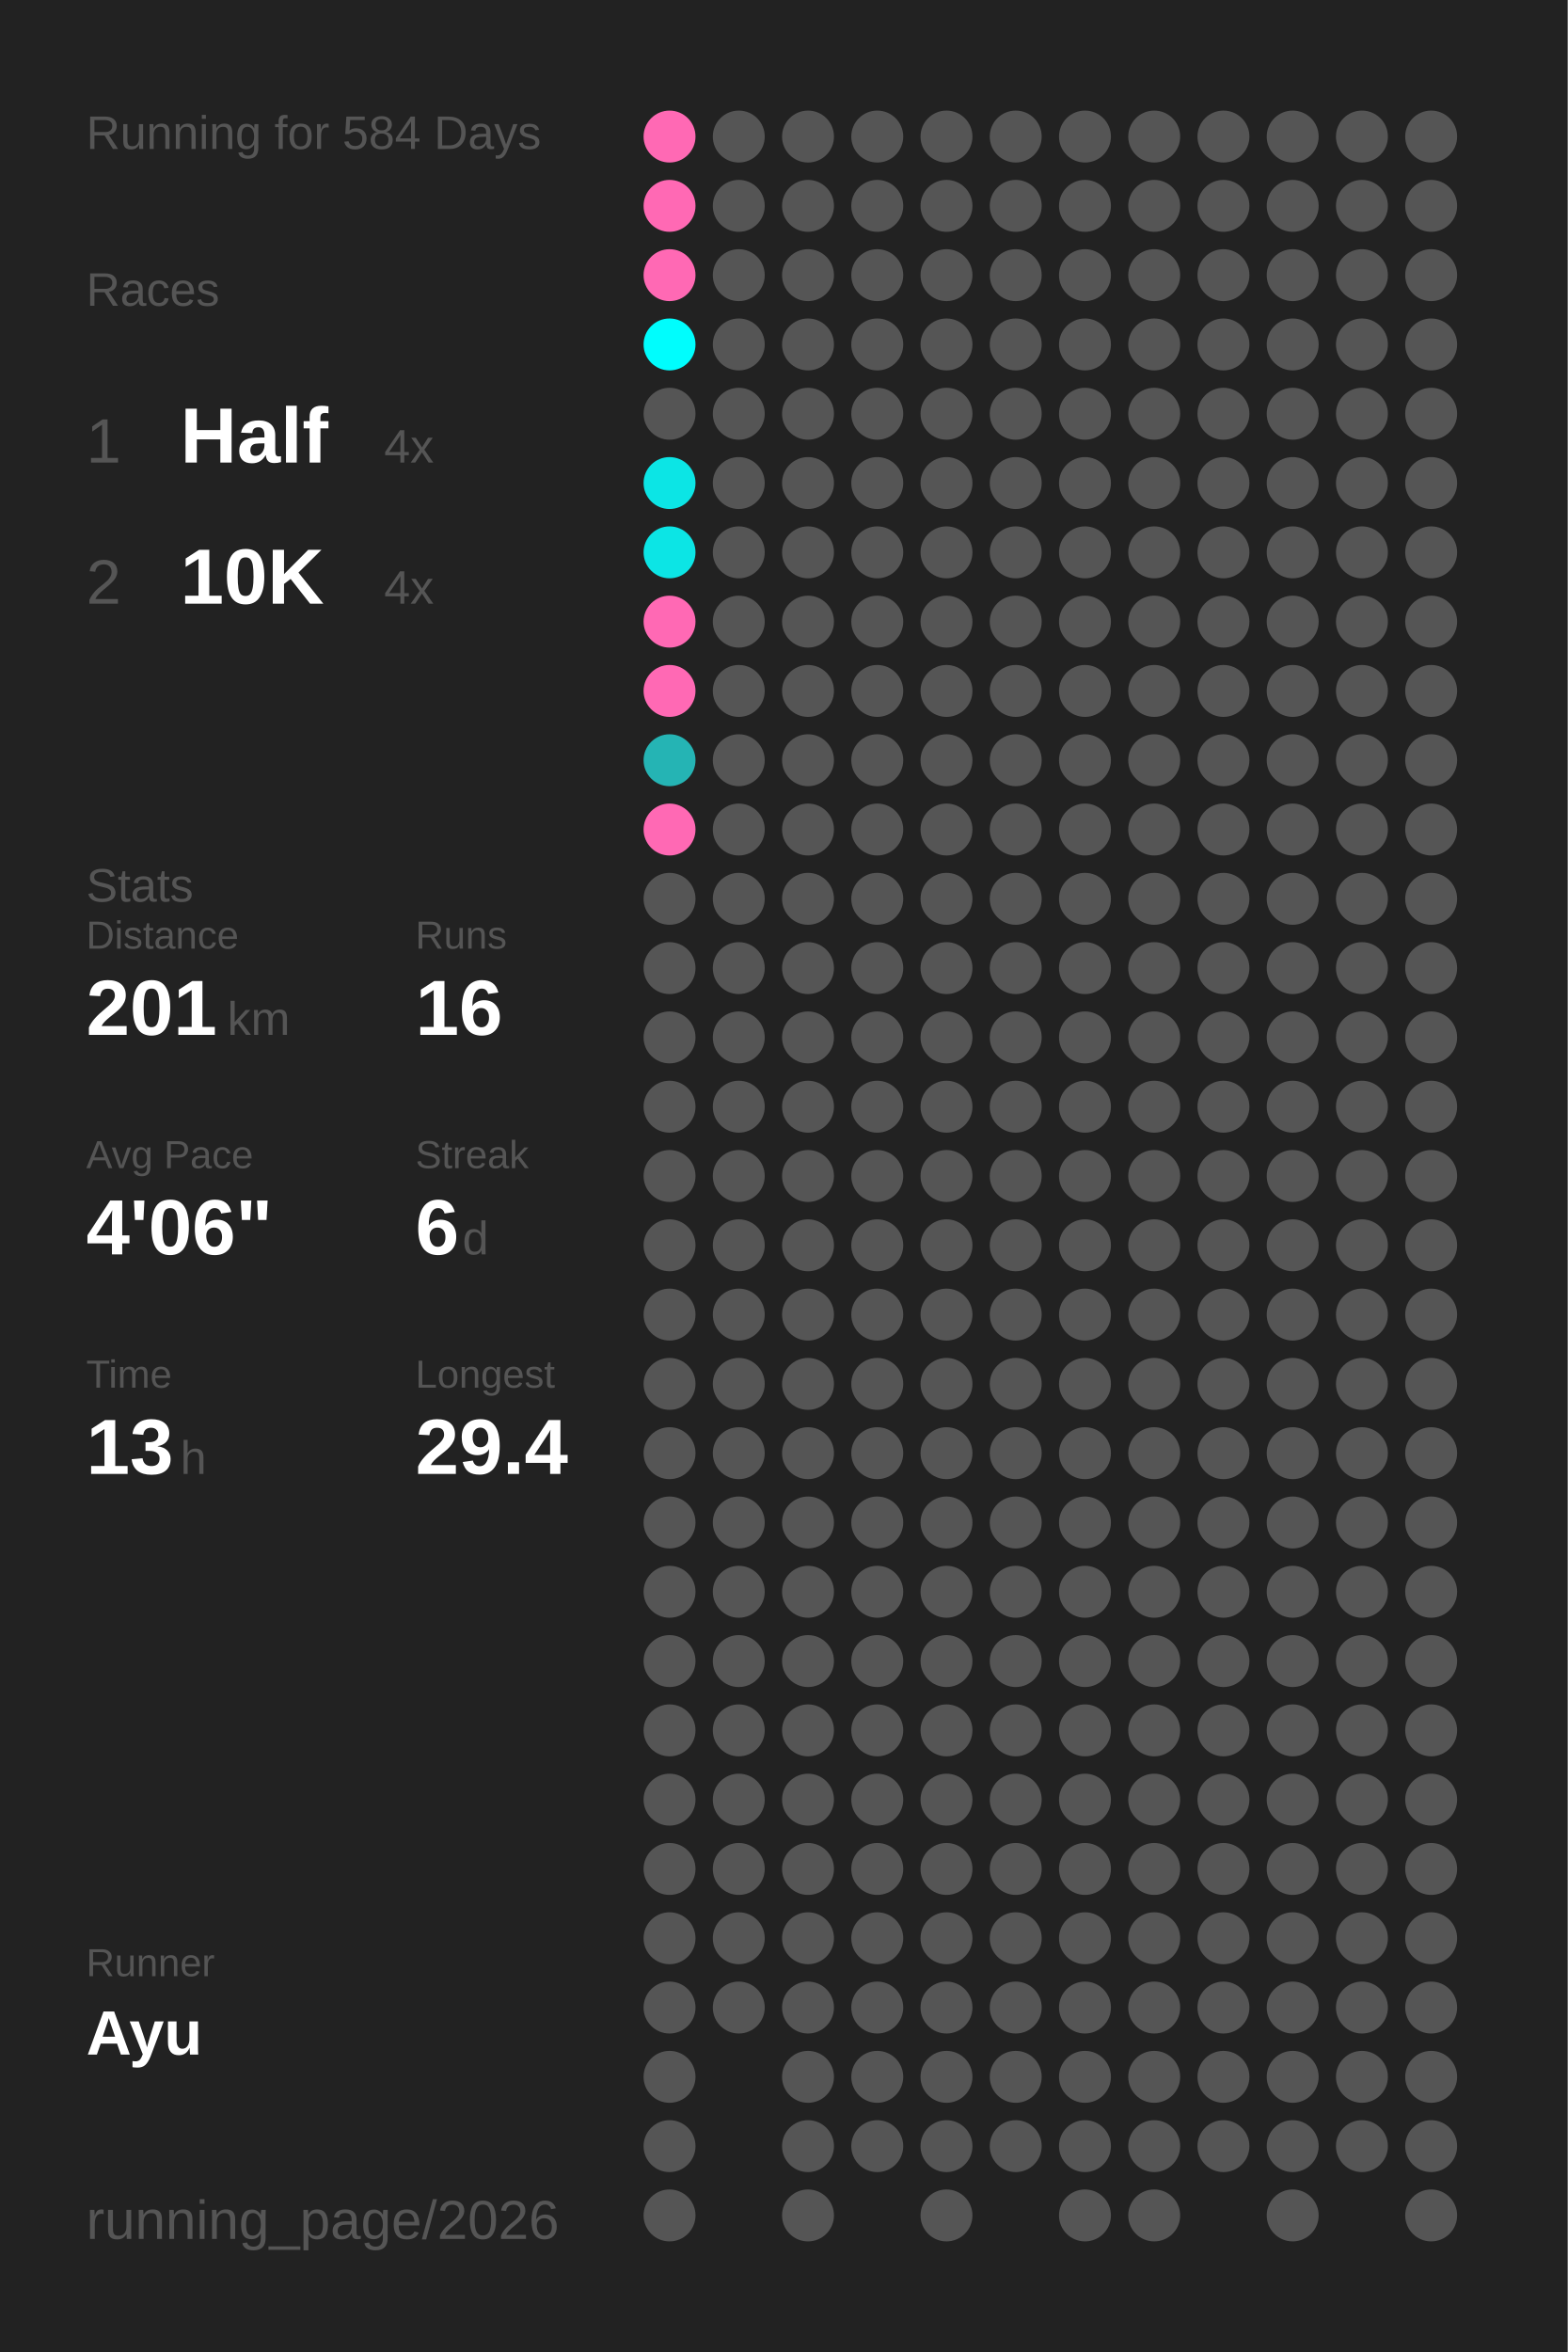
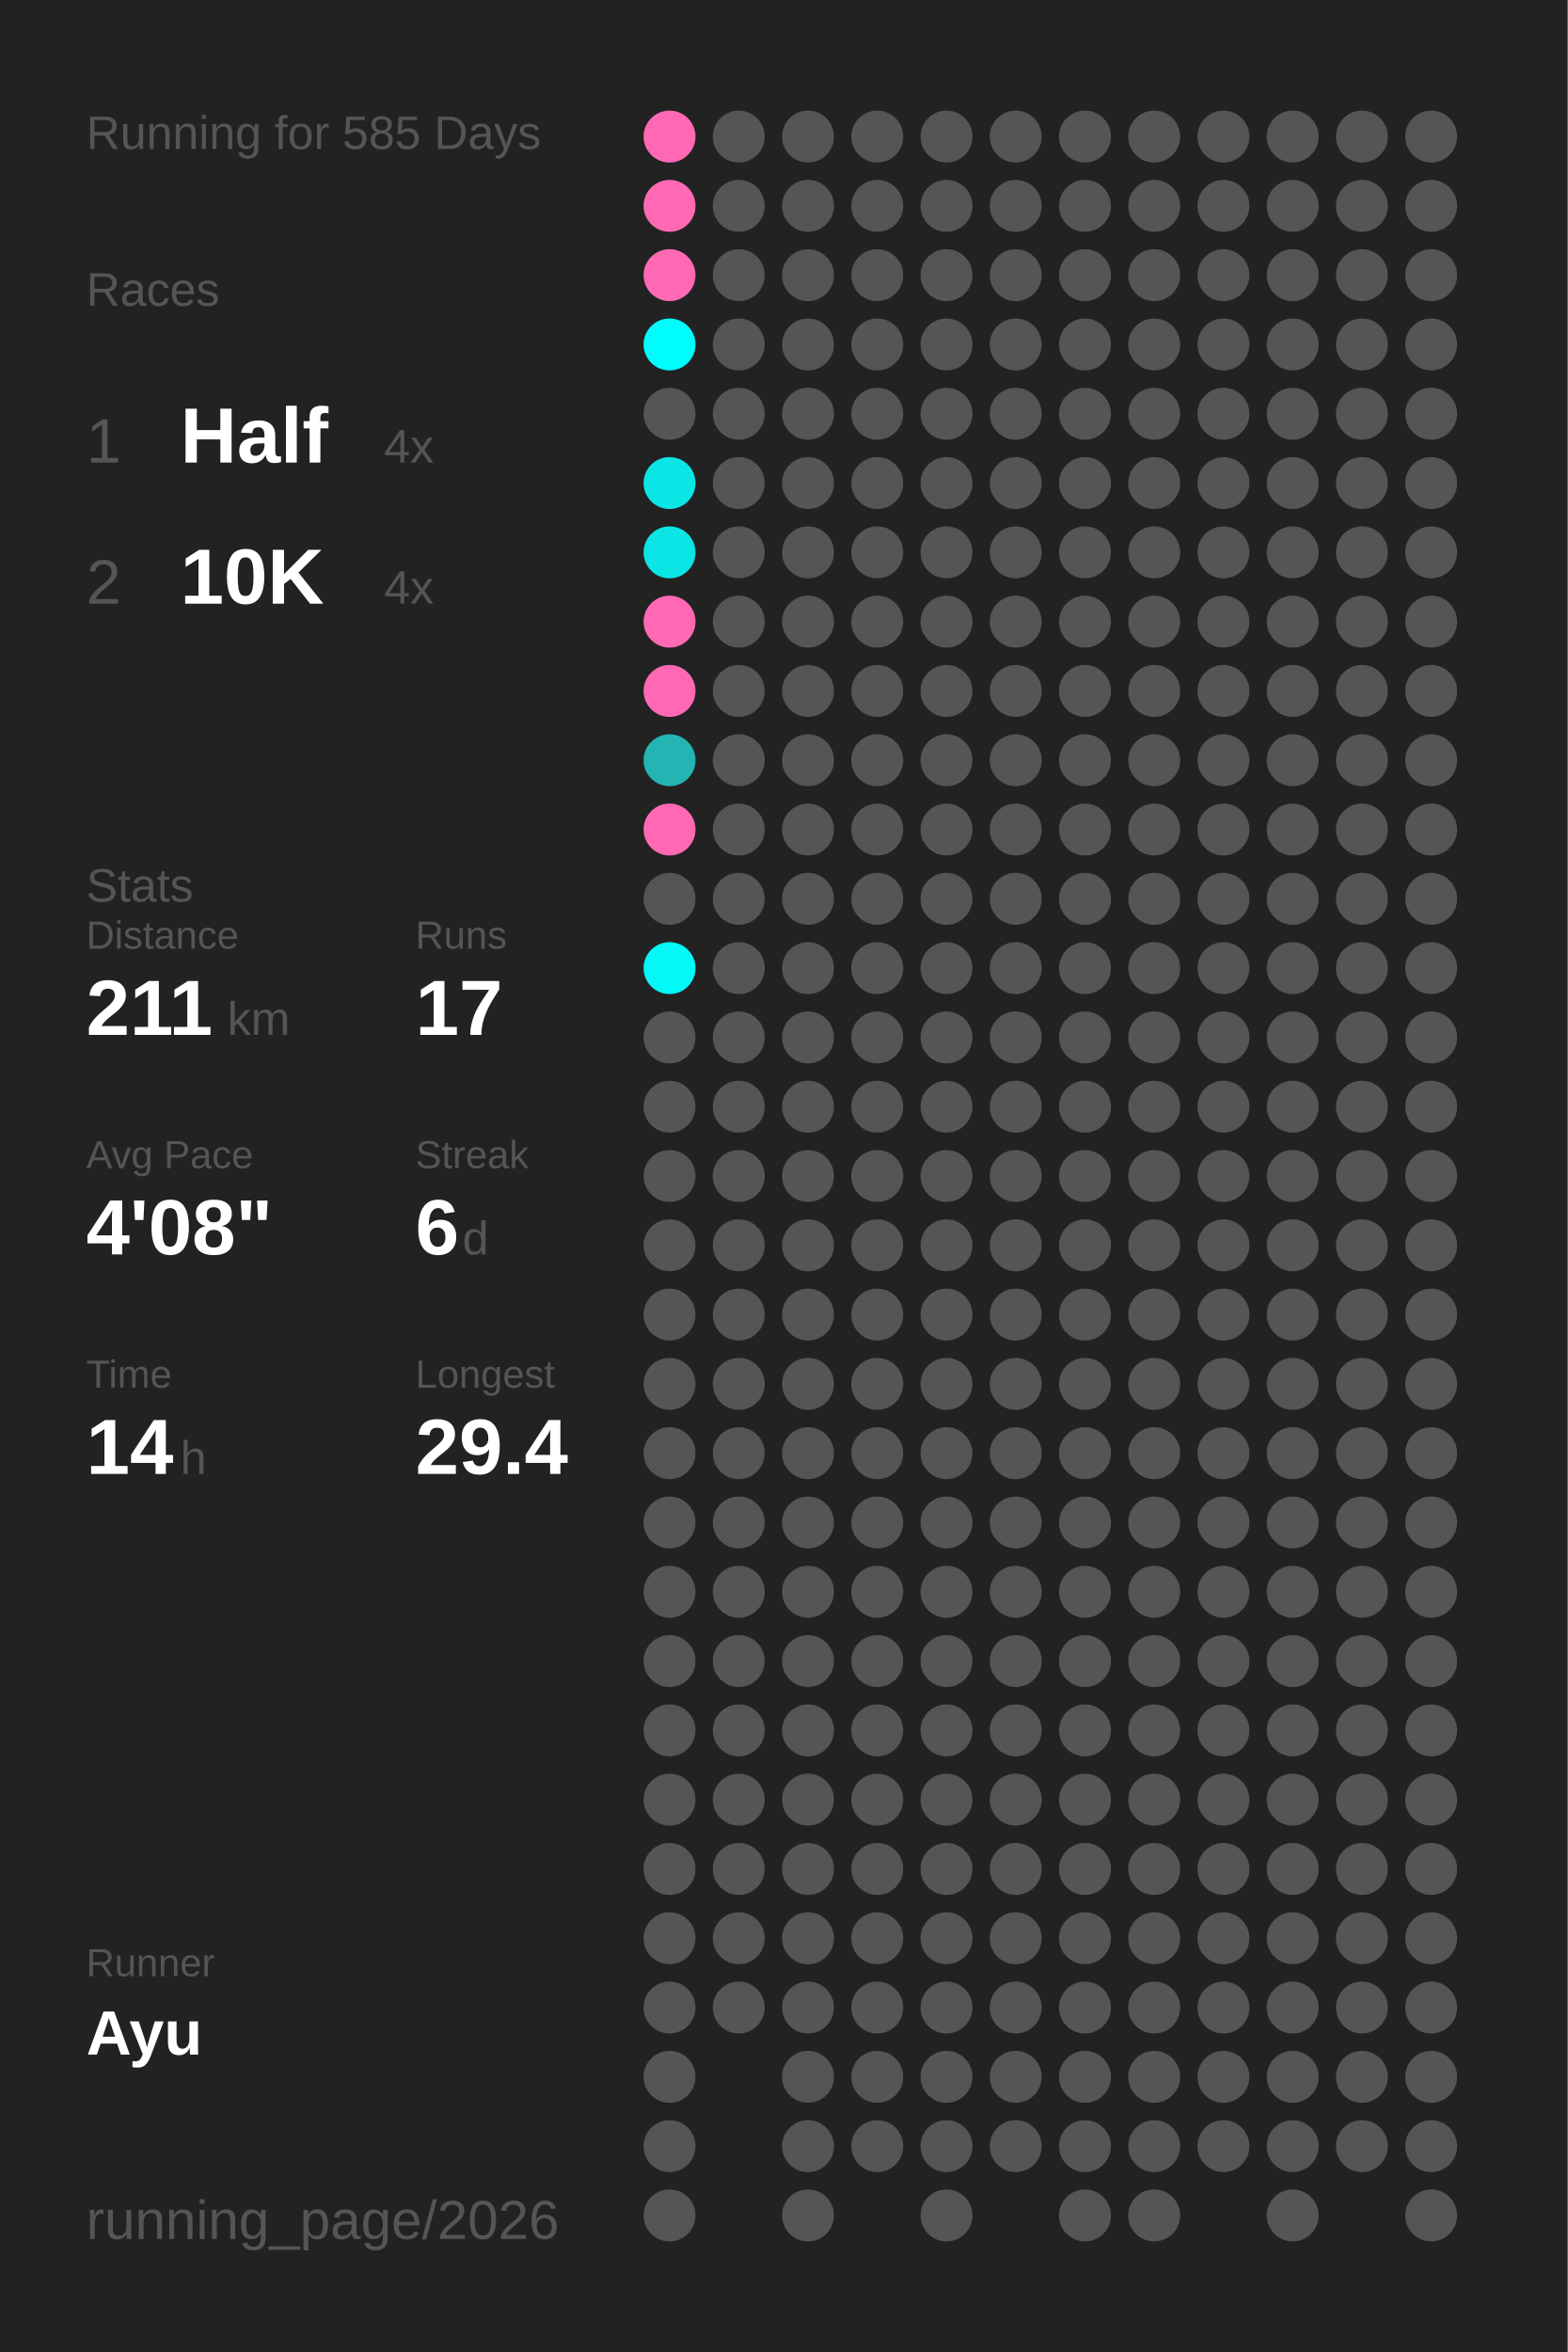
<svg xmlns="http://www.w3.org/2000/svg" baseProfile="full" height="300mm" version="1.1" viewBox="0,0,200,300" width="200mm">
  <defs />
  <rect fill="#222222" height="300" width="200" x="0" y="0" />
-   <text fill="#555555" style="font-size:6px; font-family:Arial;" x="11" y="19">Running for 584 Days</text>
+   <text fill="#555555" style="font-size:6px; font-family:Arial;" x="11" y="19">Running for 585 Days</text>
  <text fill="#555555" style="font-size:6px; font-family:Arial;" x="11" y="39">Races</text>
  <text fill="#555555" style="font-size:8px; font-family:Arial;" x="11" y="59">1</text>
  <text fill="#FFFFFF" style="font-size:10px; font-family:Arial; font-weight:bold;" x="23" y="59">Half</text>
  <text fill="#555555" style="font-size:6px; font-family:Arial;" x="49" y="59">4x</text>
  <text fill="#555555" style="font-size:8px; font-family:Arial;" x="11" y="77">2</text>
  <text fill="#FFFFFF" style="font-size:10px; font-family:Arial; font-weight:bold;" x="23" y="77">10K</text>
  <text fill="#555555" style="font-size:6px; font-family:Arial;" x="49" y="77">4x</text>
  <text fill="#555555" style="font-size:6px; font-family:Arial;" x="11" y="115">Stats</text>
  <text fill="#555555" style="font-size:5px; font-family:Arial;" x="11" y="121">Distance</text>
-   <text fill="#FFFFFF" style="font-size:10px; font-family:Arial; font-weight:bold;" x="11" y="132">201</text>
+   <text fill="#FFFFFF" style="font-size:10px; font-family:Arial; font-weight:bold;" x="11" y="132">211</text>
  <text fill="#555555" style="font-size:6px; font-family:Arial;" x="29" y="132">km</text>
  <text fill="#555555" style="font-size:5px; font-family:Arial;" x="53" y="121">Runs</text>
-   <text fill="#FFFFFF" style="font-size:10px; font-family:Arial; font-weight:bold;" x="53" y="132">16</text>
+   <text fill="#FFFFFF" style="font-size:10px; font-family:Arial; font-weight:bold;" x="53" y="132">17</text>
  <text fill="#555555" style="font-size:5px; font-family:Arial;" x="11" y="149">Avg Pace</text>
-   <text fill="#FFFFFF" style="font-size:10px; font-family:Arial; font-weight:bold;" x="11" y="160">4'06"</text>
+   <text fill="#FFFFFF" style="font-size:10px; font-family:Arial; font-weight:bold;" x="11" y="160">4'08"</text>
  <text fill="#555555" style="font-size:5px; font-family:Arial;" x="53" y="149">Streak</text>
  <text fill="#FFFFFF" style="font-size:10px; font-family:Arial; font-weight:bold;" x="53" y="160">6</text>
  <text fill="#555555" style="font-size:6px; font-family:Arial;" x="59" y="160">d</text>
  <text fill="#555555" style="font-size:5px; font-family:Arial;" x="11" y="177">Time</text>
-   <text fill="#FFFFFF" style="font-size:10px; font-family:Arial; font-weight:bold;" x="11" y="188">13</text>
+   <text fill="#FFFFFF" style="font-size:10px; font-family:Arial; font-weight:bold;" x="11" y="188">14</text>
  <text fill="#555555" style="font-size:6px; font-family:Arial;" x="23" y="188">h</text>
  <text fill="#555555" style="font-size:5px; font-family:Arial;" x="53" y="177">Longest</text>
  <text fill="#FFFFFF" style="font-size:10px; font-family:Arial; font-weight:bold;" x="53" y="188">29.4</text>
  <text fill="#555555" style="font-size:5px; font-family:Arial;" x="11" y="252.065">Runner</text>
  <text fill="#FFFFFF" style="font-size:8px; font-family:Arial; font-weight:bold;" x="11" y="262.065">Ayu</text>
  <text fill="#555555" style="font-size:7px; font-family:Arial;" x="11" y="285.581">running_page/2026</text>
  <circle cx="85.417" cy="17.419" fill="#ff69b4" r="3.312" />
  <circle cx="85.417" cy="26.258" fill="#ff69b4" r="3.312" />
  <circle cx="85.417" cy="35.097" fill="#ff69b4" r="3.312" />
  <circle cx="85.417" cy="43.935" fill="#00fdfd" r="3.312" />
  <circle cx="85.417" cy="52.774" fill="#555555" r="3.312" />
  <circle cx="85.417" cy="61.613" fill="#0ce5e5" r="3.312" />
  <circle cx="85.417" cy="70.452" fill="#0ce5e5" r="3.312" />
  <circle cx="85.417" cy="79.29" fill="#ff69b4" r="3.312" />
  <circle cx="85.417" cy="88.129" fill="#ff69b4" r="3.312" />
  <circle cx="85.417" cy="96.968" fill="#25b4b4" r="3.312" />
  <circle cx="85.417" cy="105.806" fill="#ff69b4" r="3.312" />
  <circle cx="85.417" cy="114.645" fill="#555555" r="3.312" />
-   <circle cx="85.417" cy="123.484" fill="#555555" r="3.312" />
+   <circle cx="85.417" cy="123.484" fill="#03f8f8" r="3.312" />
  <circle cx="85.417" cy="132.323" fill="#555555" r="3.312" />
  <circle cx="85.417" cy="141.161" fill="#555555" r="3.312" />
  <circle cx="85.417" cy="150" fill="#555555" r="3.312" />
  <circle cx="85.417" cy="158.839" fill="#555555" r="3.312" />
  <circle cx="85.417" cy="167.677" fill="#555555" r="3.312" />
  <circle cx="85.417" cy="176.516" fill="#555555" r="3.312" />
  <circle cx="85.417" cy="185.355" fill="#555555" r="3.312" />
  <circle cx="85.417" cy="194.194" fill="#555555" r="3.312" />
  <circle cx="85.417" cy="203.032" fill="#555555" r="3.312" />
  <circle cx="85.417" cy="211.871" fill="#555555" r="3.312" />
  <circle cx="85.417" cy="220.71" fill="#555555" r="3.312" />
  <circle cx="85.417" cy="229.548" fill="#555555" r="3.312" />
  <circle cx="85.417" cy="238.387" fill="#555555" r="3.312" />
  <circle cx="85.417" cy="247.226" fill="#555555" r="3.312" />
  <circle cx="85.417" cy="256.065" fill="#555555" r="3.312" />
  <circle cx="85.417" cy="264.903" fill="#555555" r="3.312" />
  <circle cx="85.417" cy="273.742" fill="#555555" r="3.312" />
  <circle cx="85.417" cy="282.581" fill="#555555" r="3.312" />
  <circle cx="94.25" cy="17.419" fill="#555555" r="3.312" />
  <circle cx="94.25" cy="26.258" fill="#555555" r="3.312" />
  <circle cx="94.25" cy="35.097" fill="#555555" r="3.312" />
  <circle cx="94.25" cy="43.935" fill="#555555" r="3.312" />
  <circle cx="94.25" cy="52.774" fill="#555555" r="3.312" />
  <circle cx="94.25" cy="61.613" fill="#555555" r="3.312" />
  <circle cx="94.25" cy="70.452" fill="#555555" r="3.312" />
  <circle cx="94.25" cy="79.29" fill="#555555" r="3.312" />
  <circle cx="94.25" cy="88.129" fill="#555555" r="3.312" />
  <circle cx="94.25" cy="96.968" fill="#555555" r="3.312" />
  <circle cx="94.25" cy="105.806" fill="#555555" r="3.312" />
  <circle cx="94.25" cy="114.645" fill="#555555" r="3.312" />
  <circle cx="94.25" cy="123.484" fill="#555555" r="3.312" />
  <circle cx="94.25" cy="132.323" fill="#555555" r="3.312" />
  <circle cx="94.25" cy="141.161" fill="#555555" r="3.312" />
  <circle cx="94.25" cy="150" fill="#555555" r="3.312" />
  <circle cx="94.25" cy="158.839" fill="#555555" r="3.312" />
  <circle cx="94.25" cy="167.677" fill="#555555" r="3.312" />
  <circle cx="94.25" cy="176.516" fill="#555555" r="3.312" />
  <circle cx="94.25" cy="185.355" fill="#555555" r="3.312" />
  <circle cx="94.25" cy="194.194" fill="#555555" r="3.312" />
  <circle cx="94.25" cy="203.032" fill="#555555" r="3.312" />
  <circle cx="94.25" cy="211.871" fill="#555555" r="3.312" />
  <circle cx="94.25" cy="220.71" fill="#555555" r="3.312" />
  <circle cx="94.25" cy="229.548" fill="#555555" r="3.312" />
  <circle cx="94.25" cy="238.387" fill="#555555" r="3.312" />
  <circle cx="94.25" cy="247.226" fill="#555555" r="3.312" />
  <circle cx="94.25" cy="256.065" fill="#555555" r="3.312" />
  <circle cx="103.083" cy="17.419" fill="#555555" r="3.312" />
  <circle cx="103.083" cy="26.258" fill="#555555" r="3.312" />
  <circle cx="103.083" cy="35.097" fill="#555555" r="3.312" />
  <circle cx="103.083" cy="43.935" fill="#555555" r="3.312" />
  <circle cx="103.083" cy="52.774" fill="#555555" r="3.312" />
  <circle cx="103.083" cy="61.613" fill="#555555" r="3.312" />
  <circle cx="103.083" cy="70.452" fill="#555555" r="3.312" />
  <circle cx="103.083" cy="79.29" fill="#555555" r="3.312" />
  <circle cx="103.083" cy="88.129" fill="#555555" r="3.312" />
  <circle cx="103.083" cy="96.968" fill="#555555" r="3.312" />
  <circle cx="103.083" cy="105.806" fill="#555555" r="3.312" />
  <circle cx="103.083" cy="114.645" fill="#555555" r="3.312" />
  <circle cx="103.083" cy="123.484" fill="#555555" r="3.312" />
  <circle cx="103.083" cy="132.323" fill="#555555" r="3.312" />
  <circle cx="103.083" cy="141.161" fill="#555555" r="3.312" />
  <circle cx="103.083" cy="150" fill="#555555" r="3.312" />
  <circle cx="103.083" cy="158.839" fill="#555555" r="3.312" />
  <circle cx="103.083" cy="167.677" fill="#555555" r="3.312" />
  <circle cx="103.083" cy="176.516" fill="#555555" r="3.312" />
  <circle cx="103.083" cy="185.355" fill="#555555" r="3.312" />
  <circle cx="103.083" cy="194.194" fill="#555555" r="3.312" />
  <circle cx="103.083" cy="203.032" fill="#555555" r="3.312" />
  <circle cx="103.083" cy="211.871" fill="#555555" r="3.312" />
  <circle cx="103.083" cy="220.71" fill="#555555" r="3.312" />
  <circle cx="103.083" cy="229.548" fill="#555555" r="3.312" />
  <circle cx="103.083" cy="238.387" fill="#555555" r="3.312" />
  <circle cx="103.083" cy="247.226" fill="#555555" r="3.312" />
  <circle cx="103.083" cy="256.065" fill="#555555" r="3.312" />
  <circle cx="103.083" cy="264.903" fill="#555555" r="3.312" />
  <circle cx="103.083" cy="273.742" fill="#555555" r="3.312" />
  <circle cx="103.083" cy="282.581" fill="#555555" r="3.312" />
  <circle cx="111.917" cy="17.419" fill="#555555" r="3.312" />
  <circle cx="111.917" cy="26.258" fill="#555555" r="3.312" />
  <circle cx="111.917" cy="35.097" fill="#555555" r="3.312" />
  <circle cx="111.917" cy="43.935" fill="#555555" r="3.312" />
  <circle cx="111.917" cy="52.774" fill="#555555" r="3.312" />
  <circle cx="111.917" cy="61.613" fill="#555555" r="3.312" />
  <circle cx="111.917" cy="70.452" fill="#555555" r="3.312" />
  <circle cx="111.917" cy="79.29" fill="#555555" r="3.312" />
  <circle cx="111.917" cy="88.129" fill="#555555" r="3.312" />
  <circle cx="111.917" cy="96.968" fill="#555555" r="3.312" />
  <circle cx="111.917" cy="105.806" fill="#555555" r="3.312" />
  <circle cx="111.917" cy="114.645" fill="#555555" r="3.312" />
  <circle cx="111.917" cy="123.484" fill="#555555" r="3.312" />
  <circle cx="111.917" cy="132.323" fill="#555555" r="3.312" />
  <circle cx="111.917" cy="141.161" fill="#555555" r="3.312" />
  <circle cx="111.917" cy="150" fill="#555555" r="3.312" />
  <circle cx="111.917" cy="158.839" fill="#555555" r="3.312" />
  <circle cx="111.917" cy="167.677" fill="#555555" r="3.312" />
  <circle cx="111.917" cy="176.516" fill="#555555" r="3.312" />
  <circle cx="111.917" cy="185.355" fill="#555555" r="3.312" />
  <circle cx="111.917" cy="194.194" fill="#555555" r="3.312" />
  <circle cx="111.917" cy="203.032" fill="#555555" r="3.312" />
  <circle cx="111.917" cy="211.871" fill="#555555" r="3.312" />
  <circle cx="111.917" cy="220.71" fill="#555555" r="3.312" />
  <circle cx="111.917" cy="229.548" fill="#555555" r="3.312" />
  <circle cx="111.917" cy="238.387" fill="#555555" r="3.312" />
  <circle cx="111.917" cy="247.226" fill="#555555" r="3.312" />
  <circle cx="111.917" cy="256.065" fill="#555555" r="3.312" />
  <circle cx="111.917" cy="264.903" fill="#555555" r="3.312" />
  <circle cx="111.917" cy="273.742" fill="#555555" r="3.312" />
  <circle cx="120.75" cy="17.419" fill="#555555" r="3.312" />
  <circle cx="120.75" cy="26.258" fill="#555555" r="3.312" />
  <circle cx="120.75" cy="35.097" fill="#555555" r="3.312" />
  <circle cx="120.75" cy="43.935" fill="#555555" r="3.312" />
  <circle cx="120.75" cy="52.774" fill="#555555" r="3.312" />
  <circle cx="120.75" cy="61.613" fill="#555555" r="3.312" />
  <circle cx="120.75" cy="70.452" fill="#555555" r="3.312" />
  <circle cx="120.75" cy="79.29" fill="#555555" r="3.312" />
  <circle cx="120.75" cy="88.129" fill="#555555" r="3.312" />
  <circle cx="120.75" cy="96.968" fill="#555555" r="3.312" />
  <circle cx="120.75" cy="105.806" fill="#555555" r="3.312" />
  <circle cx="120.75" cy="114.645" fill="#555555" r="3.312" />
  <circle cx="120.75" cy="123.484" fill="#555555" r="3.312" />
  <circle cx="120.75" cy="132.323" fill="#555555" r="3.312" />
  <circle cx="120.75" cy="141.161" fill="#555555" r="3.312" />
  <circle cx="120.75" cy="150" fill="#555555" r="3.312" />
  <circle cx="120.75" cy="158.839" fill="#555555" r="3.312" />
  <circle cx="120.75" cy="167.677" fill="#555555" r="3.312" />
  <circle cx="120.75" cy="176.516" fill="#555555" r="3.312" />
  <circle cx="120.75" cy="185.355" fill="#555555" r="3.312" />
  <circle cx="120.75" cy="194.194" fill="#555555" r="3.312" />
  <circle cx="120.75" cy="203.032" fill="#555555" r="3.312" />
  <circle cx="120.75" cy="211.871" fill="#555555" r="3.312" />
  <circle cx="120.75" cy="220.71" fill="#555555" r="3.312" />
  <circle cx="120.75" cy="229.548" fill="#555555" r="3.312" />
  <circle cx="120.75" cy="238.387" fill="#555555" r="3.312" />
  <circle cx="120.75" cy="247.226" fill="#555555" r="3.312" />
  <circle cx="120.75" cy="256.065" fill="#555555" r="3.312" />
  <circle cx="120.75" cy="264.903" fill="#555555" r="3.312" />
  <circle cx="120.75" cy="273.742" fill="#555555" r="3.312" />
  <circle cx="120.75" cy="282.581" fill="#555555" r="3.312" />
  <circle cx="129.583" cy="17.419" fill="#555555" r="3.312" />
  <circle cx="129.583" cy="26.258" fill="#555555" r="3.312" />
  <circle cx="129.583" cy="35.097" fill="#555555" r="3.312" />
  <circle cx="129.583" cy="43.935" fill="#555555" r="3.312" />
  <circle cx="129.583" cy="52.774" fill="#555555" r="3.312" />
  <circle cx="129.583" cy="61.613" fill="#555555" r="3.312" />
  <circle cx="129.583" cy="70.452" fill="#555555" r="3.312" />
  <circle cx="129.583" cy="79.29" fill="#555555" r="3.312" />
  <circle cx="129.583" cy="88.129" fill="#555555" r="3.312" />
  <circle cx="129.583" cy="96.968" fill="#555555" r="3.312" />
  <circle cx="129.583" cy="105.806" fill="#555555" r="3.312" />
  <circle cx="129.583" cy="114.645" fill="#555555" r="3.312" />
  <circle cx="129.583" cy="123.484" fill="#555555" r="3.312" />
  <circle cx="129.583" cy="132.323" fill="#555555" r="3.312" />
  <circle cx="129.583" cy="141.161" fill="#555555" r="3.312" />
  <circle cx="129.583" cy="150" fill="#555555" r="3.312" />
  <circle cx="129.583" cy="158.839" fill="#555555" r="3.312" />
  <circle cx="129.583" cy="167.677" fill="#555555" r="3.312" />
  <circle cx="129.583" cy="176.516" fill="#555555" r="3.312" />
  <circle cx="129.583" cy="185.355" fill="#555555" r="3.312" />
  <circle cx="129.583" cy="194.194" fill="#555555" r="3.312" />
  <circle cx="129.583" cy="203.032" fill="#555555" r="3.312" />
  <circle cx="129.583" cy="211.871" fill="#555555" r="3.312" />
  <circle cx="129.583" cy="220.71" fill="#555555" r="3.312" />
  <circle cx="129.583" cy="229.548" fill="#555555" r="3.312" />
  <circle cx="129.583" cy="238.387" fill="#555555" r="3.312" />
  <circle cx="129.583" cy="247.226" fill="#555555" r="3.312" />
  <circle cx="129.583" cy="256.065" fill="#555555" r="3.312" />
  <circle cx="129.583" cy="264.903" fill="#555555" r="3.312" />
  <circle cx="129.583" cy="273.742" fill="#555555" r="3.312" />
  <circle cx="138.417" cy="17.419" fill="#555555" r="3.312" />
  <circle cx="138.417" cy="26.258" fill="#555555" r="3.312" />
  <circle cx="138.417" cy="35.097" fill="#555555" r="3.312" />
  <circle cx="138.417" cy="43.935" fill="#555555" r="3.312" />
  <circle cx="138.417" cy="52.774" fill="#555555" r="3.312" />
  <circle cx="138.417" cy="61.613" fill="#555555" r="3.312" />
  <circle cx="138.417" cy="70.452" fill="#555555" r="3.312" />
  <circle cx="138.417" cy="79.29" fill="#555555" r="3.312" />
  <circle cx="138.417" cy="88.129" fill="#555555" r="3.312" />
  <circle cx="138.417" cy="96.968" fill="#555555" r="3.312" />
  <circle cx="138.417" cy="105.806" fill="#555555" r="3.312" />
  <circle cx="138.417" cy="114.645" fill="#555555" r="3.312" />
  <circle cx="138.417" cy="123.484" fill="#555555" r="3.312" />
  <circle cx="138.417" cy="132.323" fill="#555555" r="3.312" />
  <circle cx="138.417" cy="141.161" fill="#555555" r="3.312" />
  <circle cx="138.417" cy="150" fill="#555555" r="3.312" />
  <circle cx="138.417" cy="158.839" fill="#555555" r="3.312" />
  <circle cx="138.417" cy="167.677" fill="#555555" r="3.312" />
  <circle cx="138.417" cy="176.516" fill="#555555" r="3.312" />
  <circle cx="138.417" cy="185.355" fill="#555555" r="3.312" />
  <circle cx="138.417" cy="194.194" fill="#555555" r="3.312" />
  <circle cx="138.417" cy="203.032" fill="#555555" r="3.312" />
  <circle cx="138.417" cy="211.871" fill="#555555" r="3.312" />
  <circle cx="138.417" cy="220.71" fill="#555555" r="3.312" />
  <circle cx="138.417" cy="229.548" fill="#555555" r="3.312" />
  <circle cx="138.417" cy="238.387" fill="#555555" r="3.312" />
  <circle cx="138.417" cy="247.226" fill="#555555" r="3.312" />
  <circle cx="138.417" cy="256.065" fill="#555555" r="3.312" />
  <circle cx="138.417" cy="264.903" fill="#555555" r="3.312" />
  <circle cx="138.417" cy="273.742" fill="#555555" r="3.312" />
  <circle cx="138.417" cy="282.581" fill="#555555" r="3.312" />
  <circle cx="147.25" cy="17.419" fill="#555555" r="3.312" />
  <circle cx="147.25" cy="26.258" fill="#555555" r="3.312" />
  <circle cx="147.25" cy="35.097" fill="#555555" r="3.312" />
  <circle cx="147.25" cy="43.935" fill="#555555" r="3.312" />
  <circle cx="147.25" cy="52.774" fill="#555555" r="3.312" />
  <circle cx="147.25" cy="61.613" fill="#555555" r="3.312" />
  <circle cx="147.25" cy="70.452" fill="#555555" r="3.312" />
  <circle cx="147.25" cy="79.29" fill="#555555" r="3.312" />
  <circle cx="147.25" cy="88.129" fill="#555555" r="3.312" />
  <circle cx="147.25" cy="96.968" fill="#555555" r="3.312" />
  <circle cx="147.25" cy="105.806" fill="#555555" r="3.312" />
  <circle cx="147.25" cy="114.645" fill="#555555" r="3.312" />
  <circle cx="147.25" cy="123.484" fill="#555555" r="3.312" />
  <circle cx="147.25" cy="132.323" fill="#555555" r="3.312" />
  <circle cx="147.25" cy="141.161" fill="#555555" r="3.312" />
  <circle cx="147.25" cy="150" fill="#555555" r="3.312" />
  <circle cx="147.25" cy="158.839" fill="#555555" r="3.312" />
  <circle cx="147.25" cy="167.677" fill="#555555" r="3.312" />
  <circle cx="147.25" cy="176.516" fill="#555555" r="3.312" />
  <circle cx="147.25" cy="185.355" fill="#555555" r="3.312" />
  <circle cx="147.25" cy="194.194" fill="#555555" r="3.312" />
  <circle cx="147.25" cy="203.032" fill="#555555" r="3.312" />
  <circle cx="147.25" cy="211.871" fill="#555555" r="3.312" />
  <circle cx="147.25" cy="220.71" fill="#555555" r="3.312" />
  <circle cx="147.25" cy="229.548" fill="#555555" r="3.312" />
  <circle cx="147.25" cy="238.387" fill="#555555" r="3.312" />
  <circle cx="147.25" cy="247.226" fill="#555555" r="3.312" />
  <circle cx="147.25" cy="256.065" fill="#555555" r="3.312" />
  <circle cx="147.25" cy="264.903" fill="#555555" r="3.312" />
  <circle cx="147.25" cy="273.742" fill="#555555" r="3.312" />
  <circle cx="147.25" cy="282.581" fill="#555555" r="3.312" />
  <circle cx="156.083" cy="17.419" fill="#555555" r="3.312" />
  <circle cx="156.083" cy="26.258" fill="#555555" r="3.312" />
  <circle cx="156.083" cy="35.097" fill="#555555" r="3.312" />
  <circle cx="156.083" cy="43.935" fill="#555555" r="3.312" />
  <circle cx="156.083" cy="52.774" fill="#555555" r="3.312" />
  <circle cx="156.083" cy="61.613" fill="#555555" r="3.312" />
  <circle cx="156.083" cy="70.452" fill="#555555" r="3.312" />
  <circle cx="156.083" cy="79.29" fill="#555555" r="3.312" />
  <circle cx="156.083" cy="88.129" fill="#555555" r="3.312" />
  <circle cx="156.083" cy="96.968" fill="#555555" r="3.312" />
  <circle cx="156.083" cy="105.806" fill="#555555" r="3.312" />
  <circle cx="156.083" cy="114.645" fill="#555555" r="3.312" />
  <circle cx="156.083" cy="123.484" fill="#555555" r="3.312" />
  <circle cx="156.083" cy="132.323" fill="#555555" r="3.312" />
  <circle cx="156.083" cy="141.161" fill="#555555" r="3.312" />
  <circle cx="156.083" cy="150" fill="#555555" r="3.312" />
  <circle cx="156.083" cy="158.839" fill="#555555" r="3.312" />
  <circle cx="156.083" cy="167.677" fill="#555555" r="3.312" />
  <circle cx="156.083" cy="176.516" fill="#555555" r="3.312" />
  <circle cx="156.083" cy="185.355" fill="#555555" r="3.312" />
  <circle cx="156.083" cy="194.194" fill="#555555" r="3.312" />
  <circle cx="156.083" cy="203.032" fill="#555555" r="3.312" />
  <circle cx="156.083" cy="211.871" fill="#555555" r="3.312" />
  <circle cx="156.083" cy="220.71" fill="#555555" r="3.312" />
  <circle cx="156.083" cy="229.548" fill="#555555" r="3.312" />
  <circle cx="156.083" cy="238.387" fill="#555555" r="3.312" />
  <circle cx="156.083" cy="247.226" fill="#555555" r="3.312" />
  <circle cx="156.083" cy="256.065" fill="#555555" r="3.312" />
  <circle cx="156.083" cy="264.903" fill="#555555" r="3.312" />
  <circle cx="156.083" cy="273.742" fill="#555555" r="3.312" />
  <circle cx="164.917" cy="17.419" fill="#555555" r="3.312" />
  <circle cx="164.917" cy="26.258" fill="#555555" r="3.312" />
  <circle cx="164.917" cy="35.097" fill="#555555" r="3.312" />
  <circle cx="164.917" cy="43.935" fill="#555555" r="3.312" />
  <circle cx="164.917" cy="52.774" fill="#555555" r="3.312" />
  <circle cx="164.917" cy="61.613" fill="#555555" r="3.312" />
  <circle cx="164.917" cy="70.452" fill="#555555" r="3.312" />
  <circle cx="164.917" cy="79.29" fill="#555555" r="3.312" />
  <circle cx="164.917" cy="88.129" fill="#555555" r="3.312" />
  <circle cx="164.917" cy="96.968" fill="#555555" r="3.312" />
  <circle cx="164.917" cy="105.806" fill="#555555" r="3.312" />
  <circle cx="164.917" cy="114.645" fill="#555555" r="3.312" />
  <circle cx="164.917" cy="123.484" fill="#555555" r="3.312" />
  <circle cx="164.917" cy="132.323" fill="#555555" r="3.312" />
  <circle cx="164.917" cy="141.161" fill="#555555" r="3.312" />
  <circle cx="164.917" cy="150" fill="#555555" r="3.312" />
  <circle cx="164.917" cy="158.839" fill="#555555" r="3.312" />
  <circle cx="164.917" cy="167.677" fill="#555555" r="3.312" />
  <circle cx="164.917" cy="176.516" fill="#555555" r="3.312" />
  <circle cx="164.917" cy="185.355" fill="#555555" r="3.312" />
  <circle cx="164.917" cy="194.194" fill="#555555" r="3.312" />
  <circle cx="164.917" cy="203.032" fill="#555555" r="3.312" />
  <circle cx="164.917" cy="211.871" fill="#555555" r="3.312" />
  <circle cx="164.917" cy="220.71" fill="#555555" r="3.312" />
  <circle cx="164.917" cy="229.548" fill="#555555" r="3.312" />
  <circle cx="164.917" cy="238.387" fill="#555555" r="3.312" />
  <circle cx="164.917" cy="247.226" fill="#555555" r="3.312" />
  <circle cx="164.917" cy="256.065" fill="#555555" r="3.312" />
  <circle cx="164.917" cy="264.903" fill="#555555" r="3.312" />
  <circle cx="164.917" cy="273.742" fill="#555555" r="3.312" />
  <circle cx="164.917" cy="282.581" fill="#555555" r="3.312" />
  <circle cx="173.75" cy="17.419" fill="#555555" r="3.312" />
  <circle cx="173.75" cy="26.258" fill="#555555" r="3.312" />
  <circle cx="173.75" cy="35.097" fill="#555555" r="3.312" />
  <circle cx="173.75" cy="43.935" fill="#555555" r="3.312" />
  <circle cx="173.75" cy="52.774" fill="#555555" r="3.312" />
  <circle cx="173.75" cy="61.613" fill="#555555" r="3.312" />
  <circle cx="173.75" cy="70.452" fill="#555555" r="3.312" />
  <circle cx="173.75" cy="79.29" fill="#555555" r="3.312" />
  <circle cx="173.75" cy="88.129" fill="#555555" r="3.312" />
  <circle cx="173.75" cy="96.968" fill="#555555" r="3.312" />
  <circle cx="173.75" cy="105.806" fill="#555555" r="3.312" />
  <circle cx="173.75" cy="114.645" fill="#555555" r="3.312" />
  <circle cx="173.75" cy="123.484" fill="#555555" r="3.312" />
  <circle cx="173.75" cy="132.323" fill="#555555" r="3.312" />
  <circle cx="173.75" cy="141.161" fill="#555555" r="3.312" />
  <circle cx="173.75" cy="150" fill="#555555" r="3.312" />
  <circle cx="173.75" cy="158.839" fill="#555555" r="3.312" />
  <circle cx="173.75" cy="167.677" fill="#555555" r="3.312" />
  <circle cx="173.75" cy="176.516" fill="#555555" r="3.312" />
  <circle cx="173.75" cy="185.355" fill="#555555" r="3.312" />
  <circle cx="173.75" cy="194.194" fill="#555555" r="3.312" />
  <circle cx="173.75" cy="203.032" fill="#555555" r="3.312" />
  <circle cx="173.75" cy="211.871" fill="#555555" r="3.312" />
  <circle cx="173.75" cy="220.71" fill="#555555" r="3.312" />
  <circle cx="173.75" cy="229.548" fill="#555555" r="3.312" />
  <circle cx="173.75" cy="238.387" fill="#555555" r="3.312" />
  <circle cx="173.75" cy="247.226" fill="#555555" r="3.312" />
  <circle cx="173.75" cy="256.065" fill="#555555" r="3.312" />
  <circle cx="173.75" cy="264.903" fill="#555555" r="3.312" />
  <circle cx="173.75" cy="273.742" fill="#555555" r="3.312" />
  <circle cx="182.583" cy="17.419" fill="#555555" r="3.312" />
  <circle cx="182.583" cy="26.258" fill="#555555" r="3.312" />
  <circle cx="182.583" cy="35.097" fill="#555555" r="3.312" />
  <circle cx="182.583" cy="43.935" fill="#555555" r="3.312" />
  <circle cx="182.583" cy="52.774" fill="#555555" r="3.312" />
  <circle cx="182.583" cy="61.613" fill="#555555" r="3.312" />
  <circle cx="182.583" cy="70.452" fill="#555555" r="3.312" />
  <circle cx="182.583" cy="79.29" fill="#555555" r="3.312" />
  <circle cx="182.583" cy="88.129" fill="#555555" r="3.312" />
  <circle cx="182.583" cy="96.968" fill="#555555" r="3.312" />
  <circle cx="182.583" cy="105.806" fill="#555555" r="3.312" />
  <circle cx="182.583" cy="114.645" fill="#555555" r="3.312" />
  <circle cx="182.583" cy="123.484" fill="#555555" r="3.312" />
  <circle cx="182.583" cy="132.323" fill="#555555" r="3.312" />
  <circle cx="182.583" cy="141.161" fill="#555555" r="3.312" />
  <circle cx="182.583" cy="150" fill="#555555" r="3.312" />
  <circle cx="182.583" cy="158.839" fill="#555555" r="3.312" />
  <circle cx="182.583" cy="167.677" fill="#555555" r="3.312" />
  <circle cx="182.583" cy="176.516" fill="#555555" r="3.312" />
  <circle cx="182.583" cy="185.355" fill="#555555" r="3.312" />
  <circle cx="182.583" cy="194.194" fill="#555555" r="3.312" />
  <circle cx="182.583" cy="203.032" fill="#555555" r="3.312" />
  <circle cx="182.583" cy="211.871" fill="#555555" r="3.312" />
  <circle cx="182.583" cy="220.71" fill="#555555" r="3.312" />
  <circle cx="182.583" cy="229.548" fill="#555555" r="3.312" />
  <circle cx="182.583" cy="238.387" fill="#555555" r="3.312" />
  <circle cx="182.583" cy="247.226" fill="#555555" r="3.312" />
  <circle cx="182.583" cy="256.065" fill="#555555" r="3.312" />
  <circle cx="182.583" cy="264.903" fill="#555555" r="3.312" />
  <circle cx="182.583" cy="273.742" fill="#555555" r="3.312" />
  <circle cx="182.583" cy="282.581" fill="#555555" r="3.312" />
</svg>
